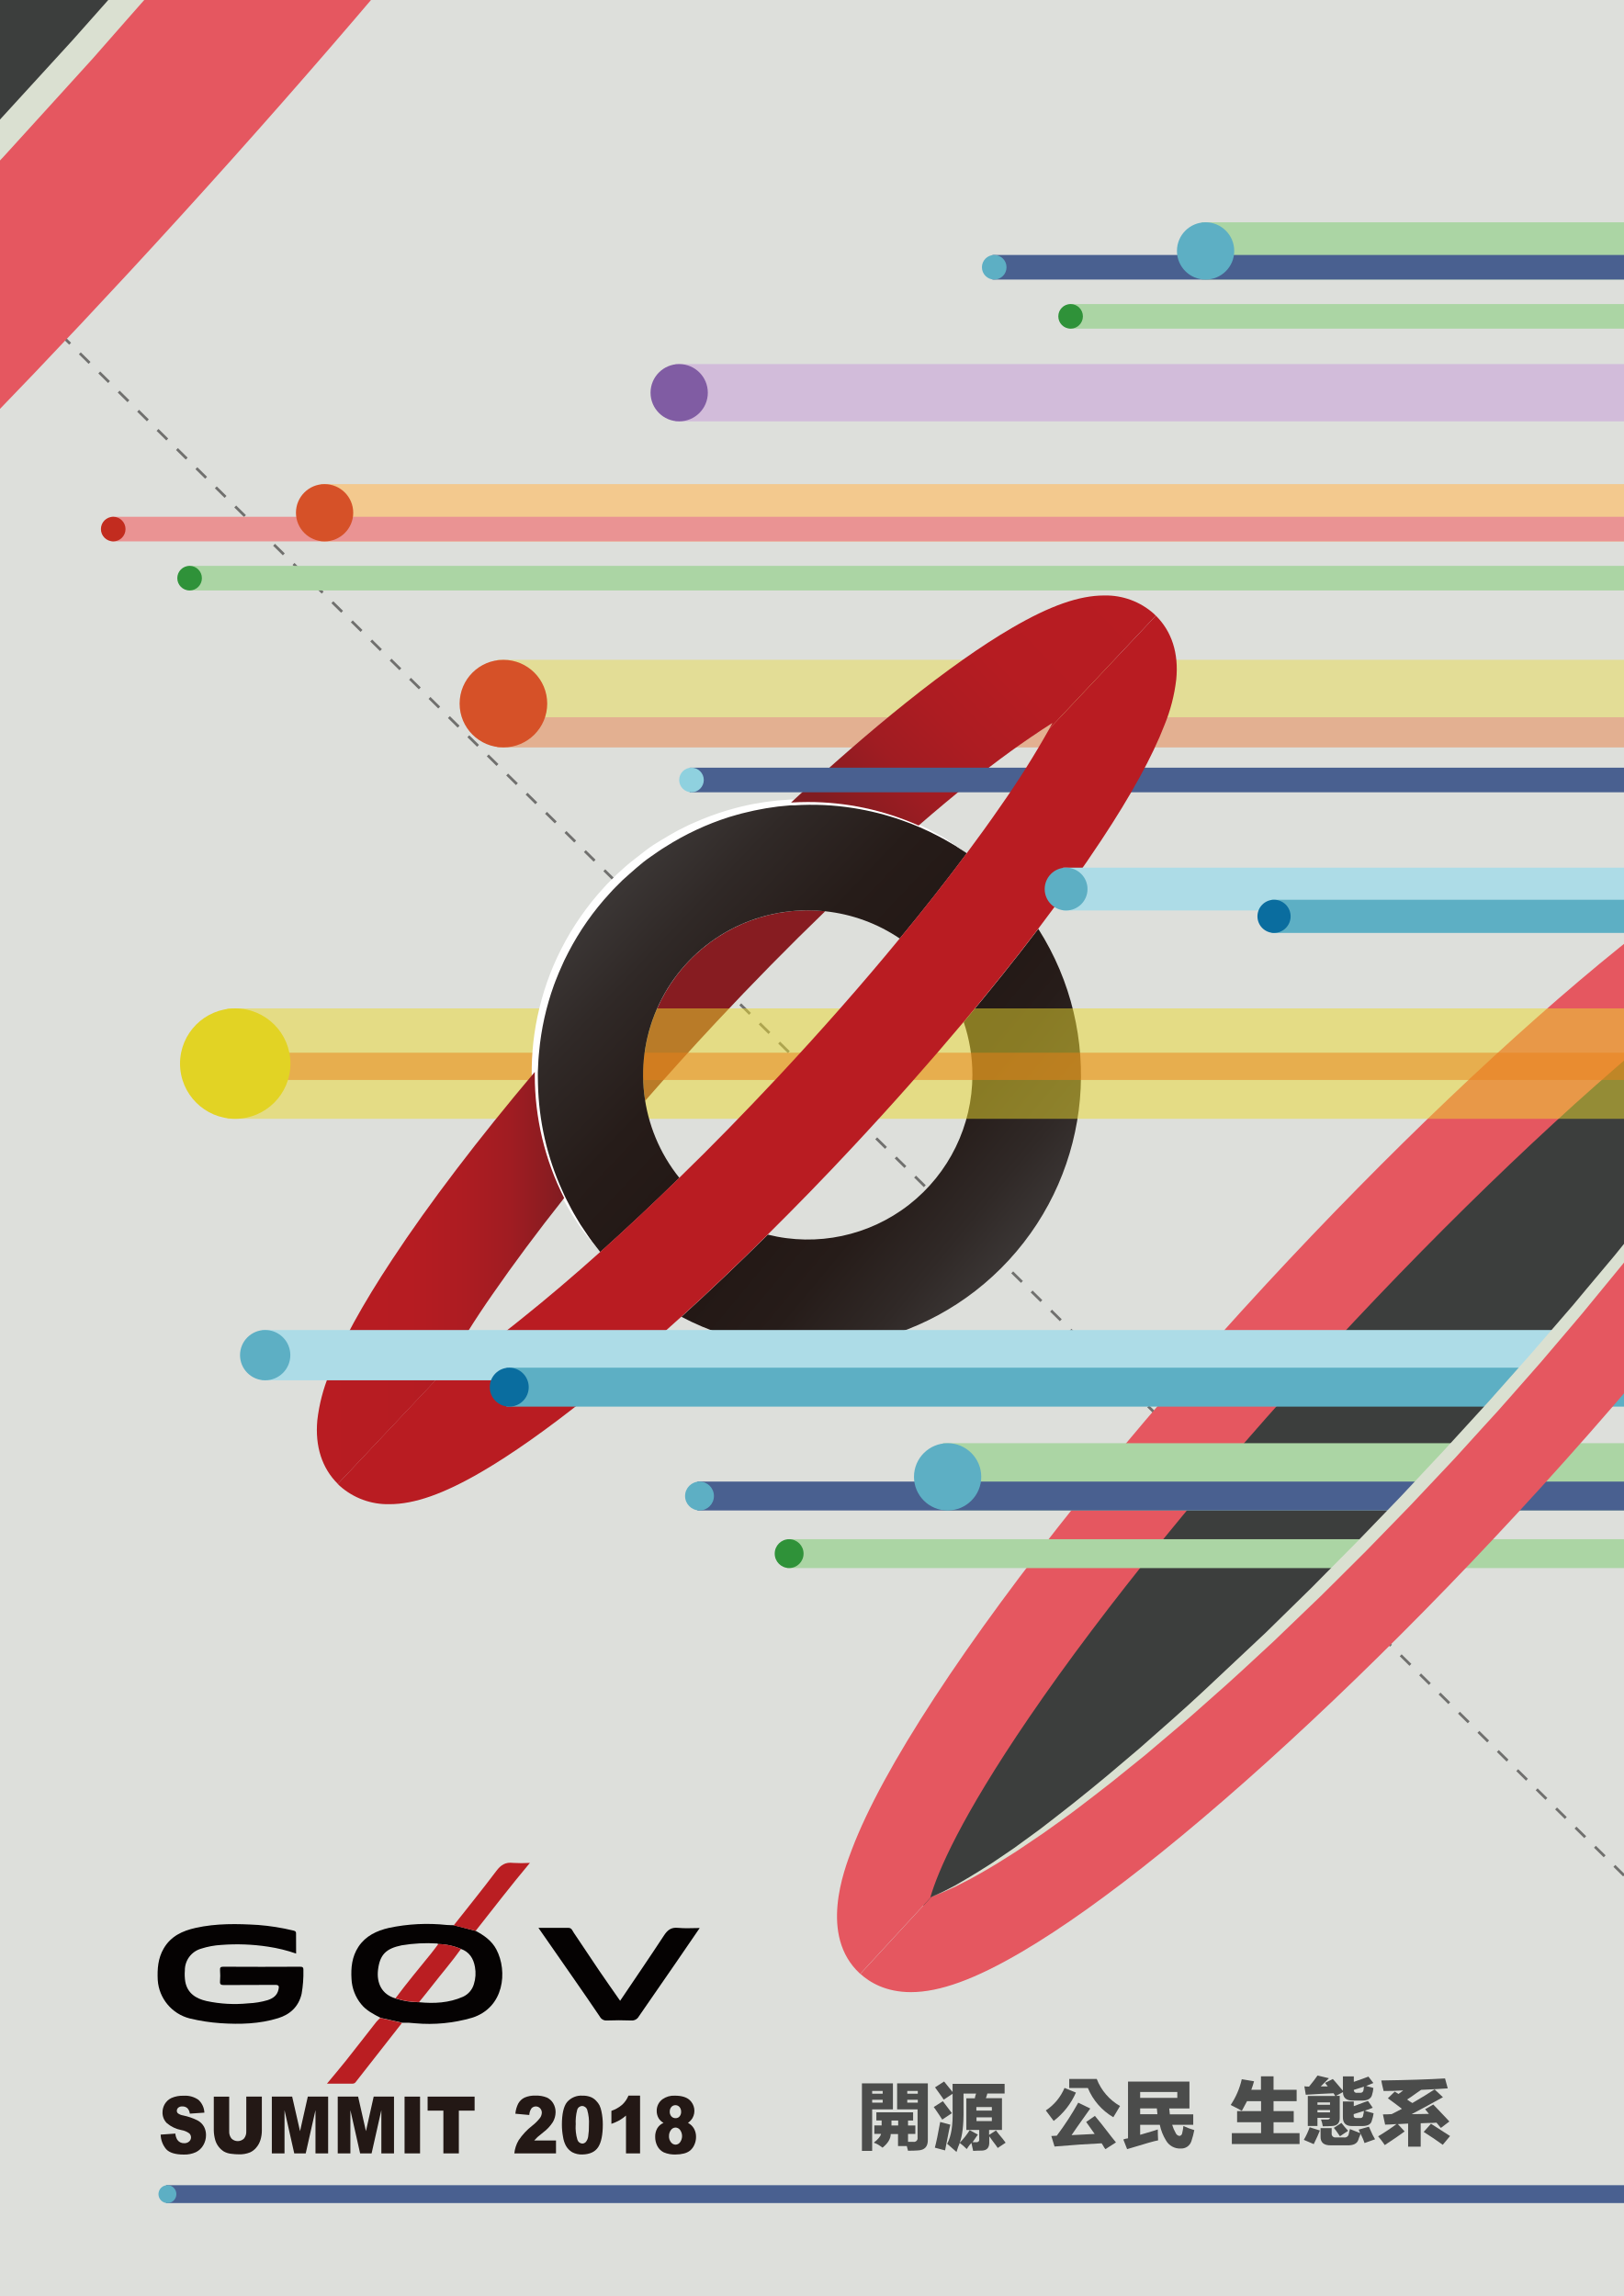
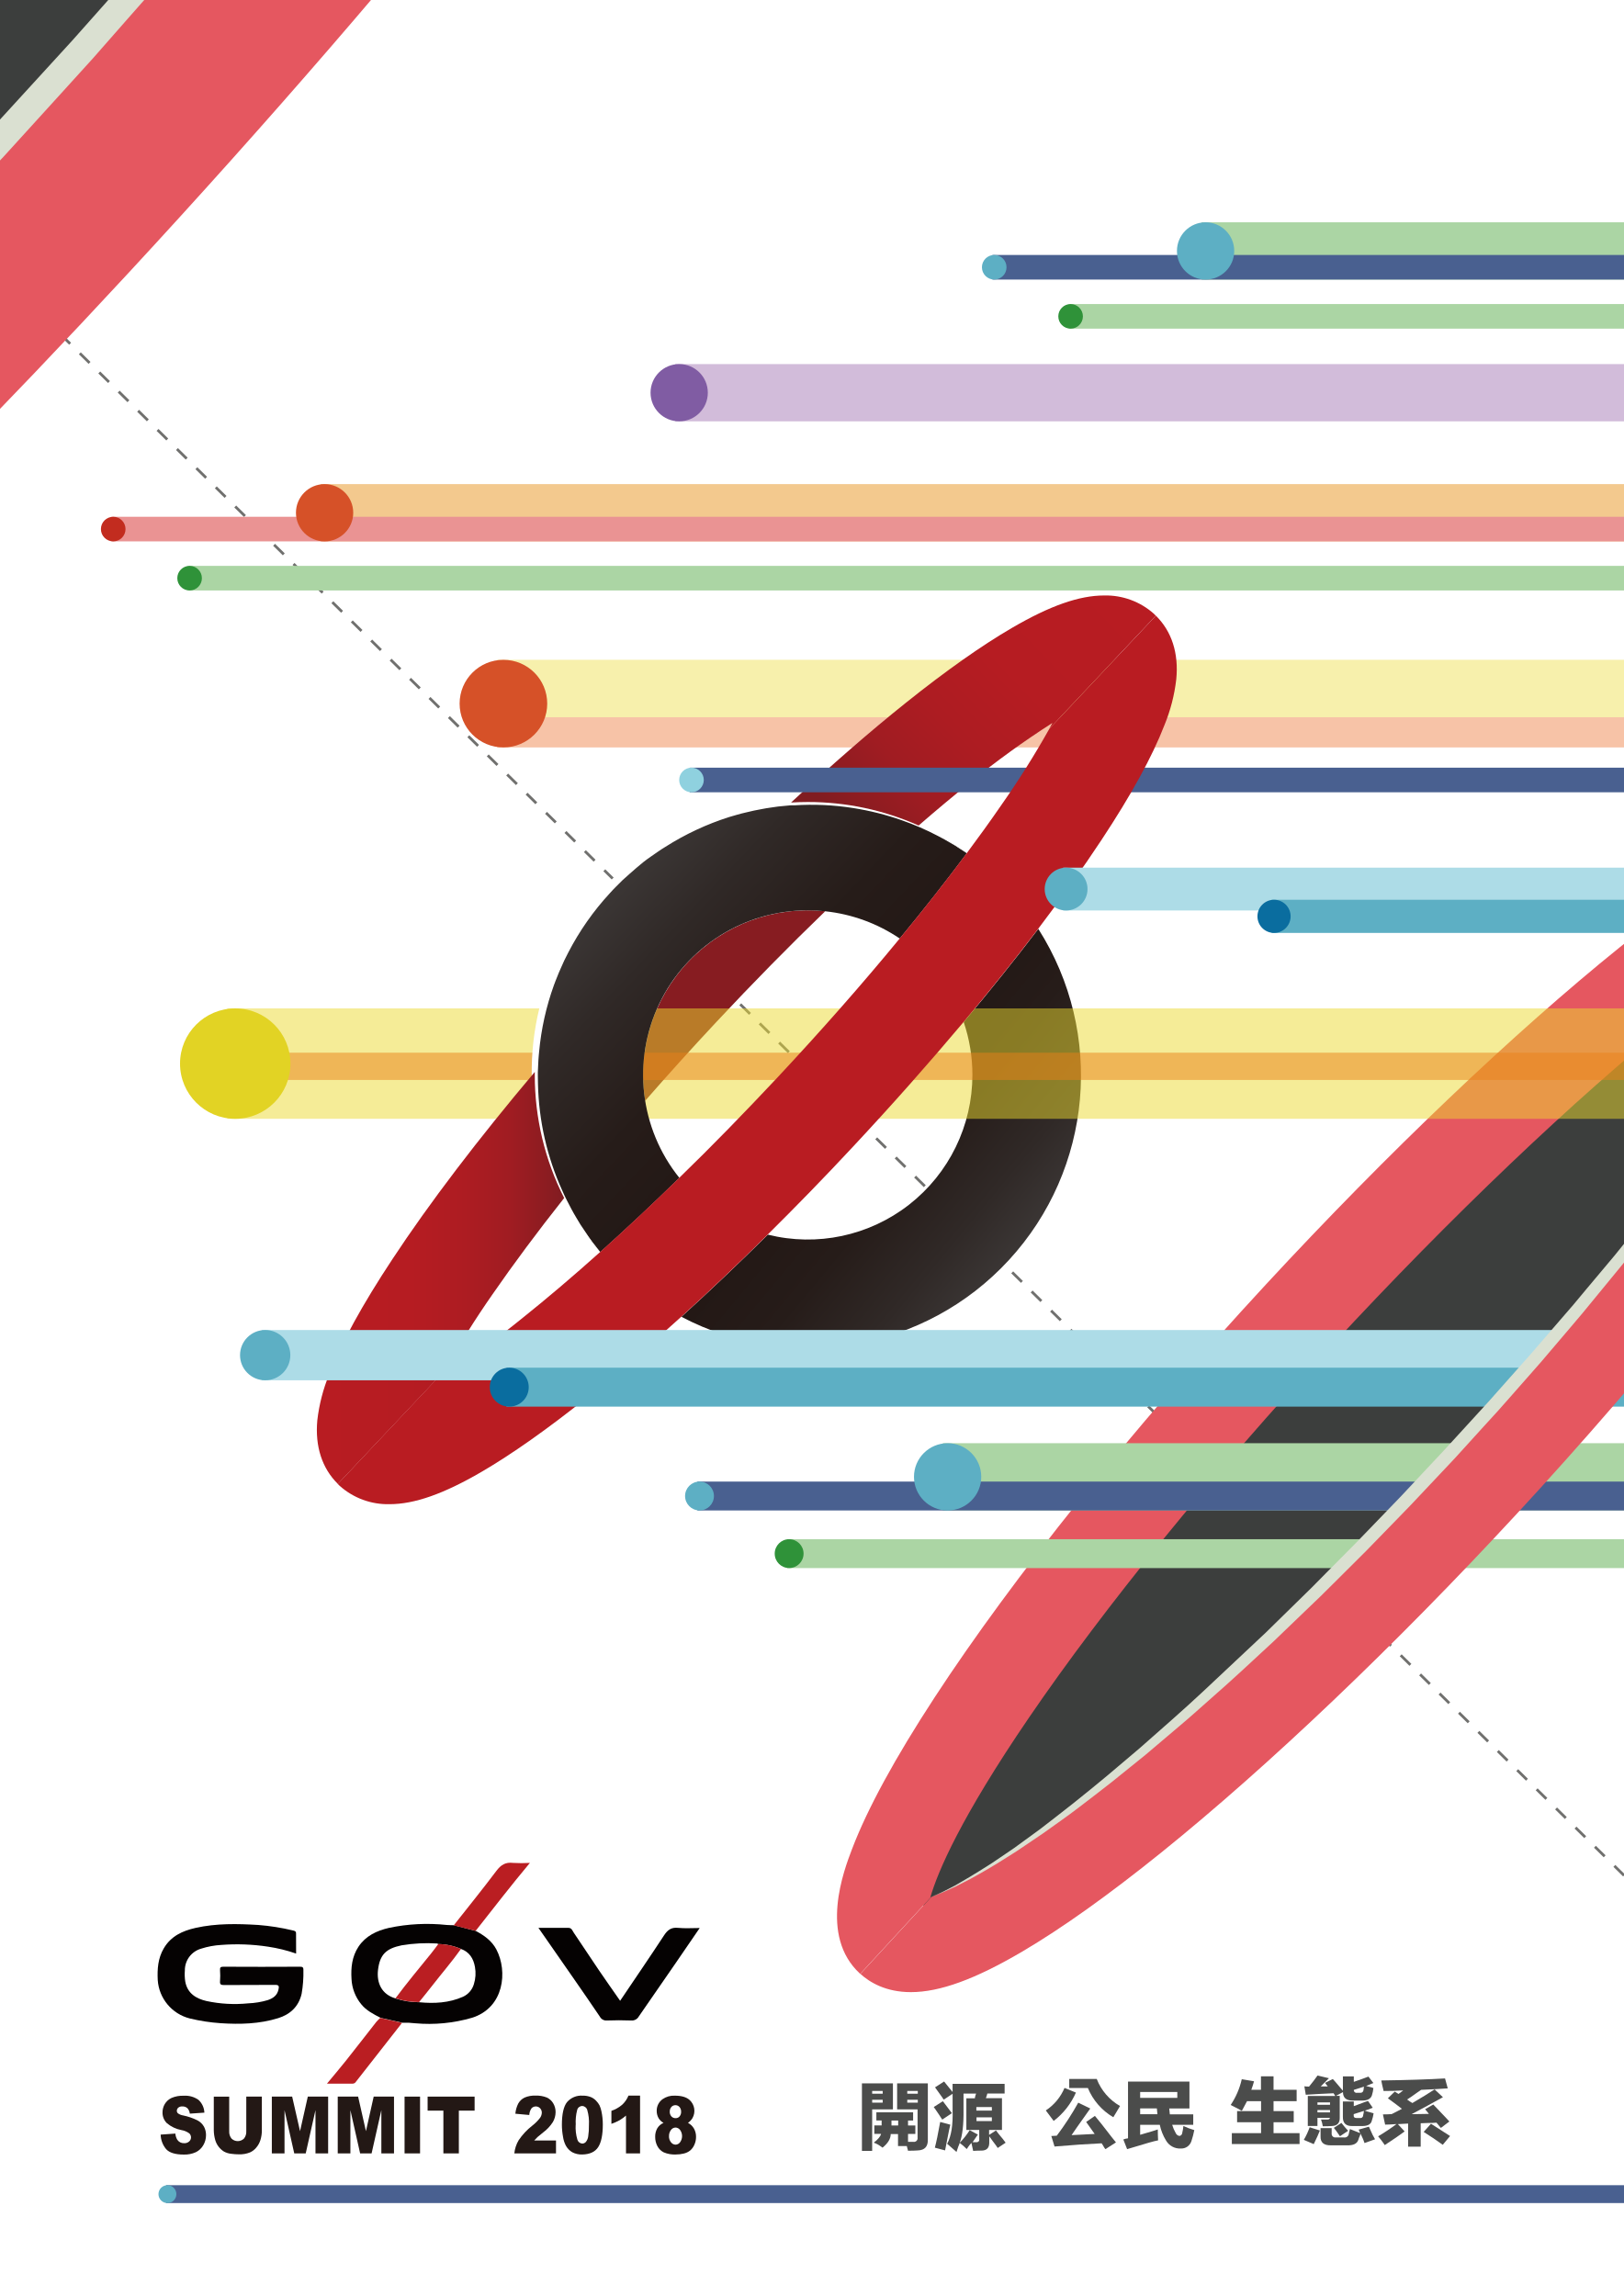
<svg xmlns="http://www.w3.org/2000/svg" xmlns:xlink="http://www.w3.org/1999/xlink" id="Layer_1" data-name="Layer 1" viewBox="0 0 595.28 841.89">
  <defs>
    <clipPath id="clip-path">
      <rect x="-5" y="-12" width="612" height="860" style="fill:none" />
    </clipPath>
    <linearGradient id="linear-gradient" x1="312.18" y1="409.19" x2="377.54" y2="463.47" gradientUnits="userSpaceOnUse">
      <stop offset="0" stop-color="#231815" />
      <stop offset="0.33" stop-color="#261c19" />
      <stop offset="0.68" stop-color="#302927" />
      <stop offset="1" stop-color="#3e3a39" />
    </linearGradient>
    <linearGradient id="linear-gradient-2" x1="219.1" y1="321.2" x2="297.1" y2="395.34" gradientUnits="userSpaceOnUse">
      <stop offset="0" stop-color="#3e3a39" />
      <stop offset="0.32" stop-color="#302927" />
      <stop offset="0.67" stop-color="#261c19" />
      <stop offset="1" stop-color="#231815" />
    </linearGradient>
    <linearGradient id="linear-gradient-3" x1="408.94" y1="212.71" x2="311.98" y2="304.86" gradientUnits="userSpaceOnUse">
      <stop offset="0" stop-color="#b81c22" />
      <stop offset="0.38" stop-color="#b61c22" />
      <stop offset="0.6" stop-color="#ad1c22" />
      <stop offset="0.78" stop-color="#a01c22" />
      <stop offset="0.93" stop-color="#8c1c21" />
      <stop offset="1" stop-color="#801c21" />
    </linearGradient>
    <linearGradient id="linear-gradient-4" x1="116.17" y1="468.59" x2="206.83" y2="468.59" xlink:href="#linear-gradient-3" />
  </defs>
  <g style="clip-path:url(#clip-path)">
-     <rect x="-5" y="-12" width="612" height="860" style="fill:#dddfdb" />
+     <rect x="-5" y="-12" width="612" height="860" style="fill:#fff" />
    <line x1="-163" y1="-60" x2="827" y2="916" style="fill:none;stroke:#70706e;stroke-miterlimit:10;stroke-dasharray:5" />
    <ellipse cx="520.68" cy="507.34" rx="265.31" ry="52.76" transform="translate(-205.14 548.45) rotate(-47.5)" style="fill:#3c3e3d" />
    <path d="M341.08,695.71c2.74-9.44,11.08-29.15,36.19-65.94,27.63-40.49,67.09-89,111.1-136.56,43.49-47,88.33-89.76,126.27-120.37,34.77-28.06,54.06-38.26,63.6-42l26.2-28.37c-3.4-3.07-9.31-6.63-18.42-6.63-10.6,0-23.57,4.72-40.81,14.86-14.58,8.57-31.81,20.86-51.21,36.51-39.14,31.58-85.22,75.49-129.76,123.63C414.6,524.54,371.4,578.37,342.6,622.47,328.2,644.53,318,663.21,312.37,678c-3,7.86-12.14,31.76,2.86,45.64l0.14,0.13,26-28.19Z" style="fill:#e55760" />
    <g style="opacity:0.8">
      <rect x="182.26" y="241.94" width="598.74" height="21.06" style="fill:#ecd92f;opacity:0.5" />
      <rect x="182.26" y="263" width="598.74" height="11.06" style="fill:#eb6721;opacity:0.5" />
    </g>
    <circle cx="184.56" cy="258" r="16.06" style="fill:#d65128" />
    <rect x="247.5" y="133.5" width="391.5" height="21" style="fill:#d2bcda" />
    <path d="M108.56,716.33a56.64,56.64,0,0,0-10.3-2.53,75.51,75.51,0,0,0-17.14-.64,29.58,29.58,0,0,0-7.41,1.38,8.23,8.23,0,0,0-5.94,8,17.17,17.17,0,0,0,.16,4.12c0.82,4.28,3.93,6.18,7.77,7.07a49.41,49.41,0,0,0,15.28.85,29.48,29.48,0,0,0,7.13-1.17c2-.66,3.53-1.72,4-3.94,0.26-1.16.16-1.67-1.25-1.66-6.24.07-12.48,0-18.72,0.06-1.11,0-1.58-.19-1.47-1.41a26.77,26.77,0,0,0,0-4c-0.06-1,.15-1.32,1.23-1.31q14,0.08,28,0c0.93,0,1.36.1,1.33,1.22a44.52,44.52,0,0,1-.65,8.71c-1.08,4.73-4.25,7.58-8.59,8.93-6.86,2.13-14,2.32-21.09,1.85a67.79,67.79,0,0,1-11.37-1.75,15.61,15.61,0,0,1-11.7-14.07c-0.2-4.05.08-8,2.21-11.62,2.64-4.5,6.85-6.42,11.65-7.5,7.61-1.7,15.3-1.55,23-1.08a81.69,81.69,0,0,1,12.66,2c0.75,0.17,1.21.28,1.19,1.18C108.53,711.45,108.56,713.81,108.56,716.33Z" style="fill:#050202;fill-rule:evenodd" />
    <path d="M174.38,708c3.09,1.66,5.91,3.61,7.6,6.82,4.21,8,2.89,21.39-9,25.07a56.29,56.29,0,0,1-20.75,2,29.61,29.61,0,0,0-4.74-.2l-8-1.8c-2.56-1.37-5.17-2.64-7.07-5a15.77,15.77,0,0,1-3.55-9.2c-0.26-4.19.16-8.23,2.54-11.86,2.66-4,6.67-5.87,11.18-6.92a67.65,67.65,0,0,1,21.19-1.07c0.88,0.07,1.76.06,2.64,0.09ZM169,714.63a21.82,21.82,0,0,0-8.31-1.79,1.21,1.21,0,0,0-.43-0.21,57.4,57.4,0,0,0-13,.67c-5.72,1.18-8,3.4-8.67,9-0.56,4.75,1.3,9,6.41,10.47a27.23,27.23,0,0,0,8.65,1.4c5.52,0.54,10.94.27,16.08-2a7.33,7.33,0,0,0,4-4.62,13.15,13.15,0,0,0,.39-6.35C173.57,718.12,172.07,715.72,169,714.63Z" style="fill:#050202;fill-rule:evenodd" />
    <path d="M197.4,706.9c3.81,0,7.38,0,11,0,1.2,0,1.46,1.05,1.94,1.76,3.11,4.59,6.15,9.23,9.26,13.82,2.52,3.71,5.11,7.36,7.75,11.16,5.45-8.1,10.87-16,16.11-24,1.31-2,2.66-3,5.13-2.74s5.15,0.06,7.93.06c-3,4.41-5.91,8.66-8.83,12.89-4.49,6.51-9,13-13.49,19.53a2.9,2.9,0,0,1-2.8,1.49c-3-.12-6-0.11-8.94,0a2.64,2.64,0,0,1-2.53-1.39q-4.66-6.89-9.42-13.72C206.19,719.5,201.89,713.34,197.4,706.9Z" style="fill:#050202;fill-rule:evenodd" />
    <path d="M174.38,708l-8.05-2c5.24-6.66,10.58-13.24,15.66-20,1.66-2.21,3.35-3.26,6.11-2.92a52.23,52.23,0,0,0,6.17,0C187.31,691.4,180.9,699.74,174.38,708Z" style="fill:#ba1e22;fill-rule:evenodd" />
    <path d="M139.4,739.93l8,1.8-16.9,21.59a1.43,1.43,0,0,1-1.21.71c-3,0-6,0-9.42,0,2.46-3,4.73-5.62,6.9-8.36,3.77-4.75,7.47-9.54,11.21-14.31A18.43,18.43,0,0,1,139.4,739.93Z" style="fill:#ba1e22;fill-rule:evenodd" />
    <path d="M169,714.63c-3.37,4.74-7.18,9.13-10.74,13.72-1.51,1.95-3.08,3.85-4.62,5.77a27.23,27.23,0,0,1-8.65-1.4c4.19-5.64,8.67-11,13.11-16.49,0.9-1.11,1.73-2.27,2.59-3.4A21.78,21.78,0,0,1,169,714.63Z" style="fill:#ba1e22;fill-rule:evenodd" />
    <path d="M356.5,394.16a60.37,60.37,0,0,1-75,58.55c-10.71,10.62-21.35,20.73-31.69,30.13A100,100,0,0,0,380.66,340.6c-8.36,11-17.54,22.47-27.35,34.17A60.1,60.1,0,0,1,356.5,394.16Z" style="fill:url(#linear-gradient)" />
    <path d="M302.53,334.14a60.37,60.37,0,0,0-66,69.49c8.36-9.58,17.09-19.25,26.08-28.87C275.89,360.55,289.34,346.87,302.53,334.14Z" style="fill:#871c21" />
    <rect x="83.35" y="369.76" width="754.65" height="40.48" style="fill:#ecd92f;opacity:0.5" />
    <rect x="86" y="386" width="758" height="10" style="fill:#e98017;opacity:0.5" />
    <path d="M262.61,374.77c-9,9.62-17.72,19.29-26.08,28.87a60.12,60.12,0,0,0,12.54,28.26c11.91-11.63,24-24,36-36.78,16-17.1,31.14-34.36,44.85-51a60,60,0,0,0-27.35-10C289.34,346.87,275.89,360.55,262.61,374.77Z" style="fill:none" />
    <path d="M281.48,452.71a60.37,60.37,0,0,0,71.82-77.95c-12.6,15-26.27,30.44-40.65,45.84C302.32,431.66,291.86,442.43,281.48,452.71Z" style="fill:none" />
    <path d="M180.6,474.54a316.2,316.2,0,0,0-18.82,30.27,322.65,322.65,0,0,0,30.06-21.72c8.95-7.15,18.42-15.21,28.22-24a100.41,100.41,0,0,1-13.22-19.81C197,451.63,188.21,463.5,180.6,474.54Z" style="fill:none" />
    <path d="M367,295.35a316.19,316.19,0,0,0,18.82-30.27,322.38,322.38,0,0,0-30.05,21.72c-6.12,4.89-12.49,10.21-19,15.89a100.17,100.17,0,0,1,17.69,10.17Q361.19,303.83,367,295.35Z" style="fill:none" />
    <circle cx="86.24" cy="390" r="20.24" style="fill:#e2d324" />
    <path d="M336.77,302.69a99.51,99.51,0,0,0-40.62-8.62c-2.07,0-4.11.07-6.15,0.19a100.21,100.21,0,0,0-93.93,98.79c0,0.37,0,.74,0,1.11a99.76,99.76,0,0,0,24,64.94c9.43-8.45,19.17-17.58,29-27.2a60.32,60.32,0,0,1,47.07-98.1,60.75,60.75,0,0,1,6.38.34,60,60,0,0,1,27.35,10c8.86-10.75,17.11-21.24,24.58-31.27A100.17,100.17,0,0,0,336.77,302.69Z" style="fill:url(#linear-gradient-2)" />
    <path d="M354.46,312.86l-2.74-1.77-1.49-1-1.85-1.07c-1.33-.77-2.85-1.67-4.62-2.55a96.69,96.69,0,0,0-13.07-5.67,101.08,101.08,0,0,0-17.83-4.5,98.24,98.24,0,0,0-21.7-1l-0.73,0-0.37,0-0.31,0-1.47.14-3,.29c-1.95.31-3.91,0.51-5.9,0.92l-3,.58c-1,.2-2,0.47-3,0.7-2,.44-4,1.07-6,1.64A99.82,99.82,0,0,0,244,310.48c-1.89,1.13-3.67,2.44-5.5,3.69s-3.56,2.64-5.24,4.11-3.36,2.93-5,4.43c-0.81.77-1.58,1.58-2.37,2.36s-1.56,1.6-2.3,2.43a99.24,99.24,0,0,0-15.25,21.76l-1.48,2.94-1.34,3c-0.47,1-.86,2-1.26,3s-0.82,2-1.17,3a98.19,98.19,0,0,0-5.44,24.46c-0.09,1-.21,2-0.26,3l-0.14,3-0.07,1.47,0,0.74v0.7q0,1.48.05,2.94a100.05,100.05,0,0,0,8.84,38.9c1.07,2.53,2.31,4.78,3.41,6.91,0.53,1.08,1.15,2,1.7,3l1.6,2.67c2.18,3.29,3.92,5.89,5.26,7.53l2,2.59-2.11-2.49a91.9,91.9,0,0,1-5.62-7.31l-1.72-2.64c-0.59-.93-1.26-1.88-1.83-2.93-1.17-2.07-2.52-4.31-3.7-6.83s-2.39-5.21-3.6-8.09l-1.6-4.53c-0.54-1.55-.94-3.18-1.43-4.83a101.5,101.5,0,0,1-3.39-21.86A98.38,98.38,0,0,1,197,372.93a105.79,105.79,0,0,1,3.5-12.64,96.71,96.71,0,0,1,5.29-12.36,98.57,98.57,0,0,1,7-11.72,97.32,97.32,0,0,1,8.6-10.75c0.77-.86,1.55-1.7,2.38-2.5s1.62-1.64,2.45-2.42c1.7-1.55,3.38-3.12,5.17-4.55s3.6-2.82,5.41-4.21,3.73-2.62,5.67-3.77,3.89-2.3,5.85-3.39c1-.53,2-1,3-1.5l1.5-.74,1.52-.67a100.9,100.9,0,0,1,12.29-4.57c2.08-.57,4.12-1.19,6.19-1.62,1-.22,2.05-0.49,3.08-0.67l3.08-.53c2-.36,4.1-0.54,6.11-0.8l3-.22,1.47-.11,0.43,0h0.37l0.73,0a100.19,100.19,0,0,1,22,1.54,91.67,91.67,0,0,1,18,5.12A97.37,97.37,0,0,1,344,306c0.86,0.5,1.7.93,2.44,1.41l2.09,1.35,1.8,1.16,1.44,1Z" style="fill:#fff" />
    <path d="M423.1,225.11a26.45,26.45,0,0,0-18.34-6.76c-9.1,0-19.81,3.76-33.68,11.84-11.12,6.47-24.21,15.7-38.88,27.43-13.21,10.55-27.47,23-42.19,36.65,2-.12,4.08-0.19,6.15-0.19a99.51,99.51,0,0,1,40.62,8.62c6.55-5.68,12.92-11,19-15.89a322.38,322.38,0,0,1,30.05-21.72c-0.37.69-.76,1.42-1.17,2.16l39.07-41.47C423.54,225.54,423.33,225.32,423.1,225.11Z" style="fill:url(#linear-gradient-3)" />
    <path d="M180.6,474.54c7.61-11,16.45-22.91,26.23-35.25a99.47,99.47,0,0,1-10.77-45.13c0-.37,0-0.74,0-1.11-20.69,24.53-38.6,48-52.23,68.71-11,16.64-18.76,30.81-23.13,42.14a63.23,63.23,0,0,0-4.37,16.92c-0.87,9.55,1.74,17.58,7.54,23.3L163,502.63A330.92,330.92,0,0,1,180.6,474.54Z" style="fill:url(#linear-gradient-4)" />
    <rect x="252.86" y="281.49" width="594.14" height="9.02" style="fill:#496090" />
    <circle cx="253.51" cy="286" r="4.51" style="fill:#8fd1df" />
    <path d="M423.76,225.76L384.7,267.24A330.81,330.81,0,0,1,367,295.35q-5.83,8.46-12.58,17.51c-7.47,10-15.72,20.52-24.58,31.27C316.17,360.77,301,378,285,395.12c-12,12.79-24,25.15-36,36.78-9.86,9.62-19.59,18.75-29,27.2-9.8,8.78-19.27,16.84-28.22,24a322.67,322.67,0,0,1-30.06,21.72c0.37-.7.77-1.43,1.18-2.18l-39.08,41.49c0.22,0.22.44,0.44,0.67,0.65a26.46,26.46,0,0,0,18.34,6.77c9.1,0,19.81-3.76,33.68-11.84,11.12-6.48,24.2-15.7,38.88-27.43,10.85-8.66,22.4-18.58,34.34-29.43,10.35-9.4,21-19.51,31.69-30.13,10.38-10.29,20.83-21,31.17-32.11,14.39-15.39,28-30.81,40.65-45.84,9.82-11.7,19-23.16,27.35-34.17,8.63-11.37,16.41-22.27,23.14-32.47,11-16.63,18.76-30.81,23.13-42.14a63.19,63.19,0,0,0,4.38-16.92C432.18,239.51,429.57,231.48,423.76,225.76Z" style="fill:#b91c22" />
    <circle cx="249" cy="144" r="10.5" style="fill:#805ca3" />
    <rect x="68.86" y="207.49" width="594.14" height="9.02" style="fill:#abd5a4" />
    <circle cx="69.51" cy="212" r="4.51" style="fill:#2f9239" />
    <rect x="95.9" y="487.69" width="679.98" height="18.43" style="fill:#addce7" />
    <circle cx="97.22" cy="496.9" r="9.22" style="fill:#5dafc4" />
    <rect x="185.68" y="501.5" width="526.81" height="14.28" style="fill:#5dafc4" />
    <circle cx="186.7" cy="508.64" r="7.14" style="fill:#0a6d9f" />
    <rect x="117.5" y="177.51" width="516.5" height="21" style="fill:#f3c98e" />
    <rect x="40.86" y="189.49" width="594.14" height="9.02" style="fill:#ea9393" />
    <circle cx="41.51" cy="194" r="4.51" style="fill:#c22c1f" />
    <circle cx="119" cy="188.01" r="10.5" style="fill:#d65128" />
    <rect x="288.56" y="564.39" width="697.43" height="10.59" style="fill:#abd5a4" />
    <circle cx="289.31" cy="569.68" r="5.29" style="fill:#2f9239" />
    <rect x="345.65" y="529.19" width="606.3" height="24.65" style="fill:#abd5a4" />
    <rect x="255.69" y="543.26" width="697.43" height="10.59" style="fill:#496090" />
    <circle cx="256.45" cy="548.55" r="5.29" style="fill:#5dafc4" />
    <rect x="60.91" y="801.26" width="555.17" height="6.55" style="fill:#496090" />
    <circle cx="61.38" cy="804.54" r="3.28" style="fill:#5dafc4" />
    <circle cx="347.41" cy="541.52" r="12.33" style="fill:#5dafc4" />
    <rect x="389.73" y="318.15" width="579.27" height="15.7" style="fill:#addce7" />
    <circle cx="390.85" cy="326" r="7.85" style="fill:#5dafc4" />
    <rect x="466.21" y="329.92" width="448.79" height="12.16" style="fill:#5dafc4" />
    <circle cx="467.08" cy="336" r="6.08" style="fill:#0a6d9f" />
    <rect x="391.85" y="111.49" width="594.13" height="9.02" style="fill:#abd5a4" />
    <circle cx="392.5" cy="116" r="4.51" style="fill:#2f9239" />
    <rect x="440.49" y="81.51" width="516.5" height="21" style="fill:#abd5a4" />
    <rect x="363.85" y="93.49" width="594.13" height="9.02" style="fill:#496090" />
    <circle cx="364.5" cy="98" r="4.51" style="fill:#5dafc4" />
    <circle cx="441.99" cy="92.01" r="10.5" style="fill:#5dafc4" />
    <path d="M203.85,789.6H188.56a11.79,11.79,0,0,1,1.59-4.83,23,23,0,0,1,5-5.35,15.73,15.73,0,0,0,2.86-2.87,3.48,3.48,0,0,0,.63-1.86,2.32,2.32,0,0,0-.62-1.63,2.16,2.16,0,0,0-3.15,0,4.6,4.6,0,0,0-.83,2.46l-5.1-.47a10.08,10.08,0,0,1,1.1-3.81,5.3,5.3,0,0,1,2.26-2.1,9.14,9.14,0,0,1,4-.73,10.16,10.16,0,0,1,4.18.7,5.27,5.27,0,0,1,2.35,2.14,6.2,6.2,0,0,1,.86,3.23,7.27,7.27,0,0,1-1,3.63,14.36,14.36,0,0,1-3.57,3.81q-1.54,1.21-2.06,1.69t-1.22,1.26h8v4.71Z" style="fill:#231815" />
    <path d="M206,779.11q0-5.93,1.88-8.31a6.87,6.87,0,0,1,5.73-2.37,7.65,7.65,0,0,1,3,.52,5.56,5.56,0,0,1,1.94,1.35A7.14,7.14,0,0,1,219.8,772a9.85,9.85,0,0,1,.69,2.14A22.53,22.53,0,0,1,221,779q0,5.67-1.69,8.29T213.5,790a7.33,7.33,0,0,1-3.74-.84,6.44,6.44,0,0,1-2.34-2.46,10.07,10.07,0,0,1-1-3.15A24.29,24.29,0,0,1,206,779.11Zm5.05,0a15.89,15.89,0,0,0,.62,5.43,2,2,0,0,0,1.79,1.46,1.77,1.77,0,0,0,1.34-.62,4,4,0,0,0,.84-2,23.21,23.21,0,0,0,.27-4.16,16.34,16.34,0,0,0-.62-5.57,2,2,0,0,0-1.86-1.43,1.92,1.92,0,0,0-1.83,1.46A17.2,17.2,0,0,0,211.08,779.12Z" style="fill:#231815" />
    <path d="M234.66,768.43V789.6H229.5V775.73a15.5,15.5,0,0,1-2.42,1.75,17.61,17.61,0,0,1-2.93,1.28V774a11.89,11.89,0,0,0,4-2.29,9.28,9.28,0,0,0,2.25-3.29h4.21Z" style="fill:#231815" />
    <path d="M243.26,778.41a5,5,0,0,1-1.75-1.62,5.25,5.25,0,0,1-.75-2.81,5.16,5.16,0,0,1,2.16-4.27,7.21,7.21,0,0,1,4.47-1.28q3.68,0,5.43,1.59a5.38,5.38,0,0,1,1.06,6.63,6.14,6.14,0,0,1-1.65,1.76,5.38,5.38,0,0,1,2.22,2.14,6,6,0,0,1,.73,3,6.82,6.82,0,0,1-.63,2.92,5.73,5.73,0,0,1-1.55,2.09,5.93,5.93,0,0,1-2.29,1.09,11.8,11.8,0,0,1-2.92.35,10.1,10.1,0,0,1-4.45-.78,5.28,5.28,0,0,1-2.34-2.3,7.16,7.16,0,0,1-.8-3.39,6,6,0,0,1,.75-3.1A4.89,4.89,0,0,1,243.26,778.41Zm2,4.87a3.37,3.37,0,0,0,.74,2.25,2.17,2.17,0,0,0,1.69.87,2.1,2.1,0,0,0,1.64-.89,3.85,3.85,0,0,0,0-4.51,2.16,2.16,0,0,0-1.69-.88A2.1,2.1,0,0,0,246,781,3.49,3.49,0,0,0,245.27,783.28Zm0.28-9a2.51,2.51,0,0,0,.59,1.74,2,2,0,0,0,1.58.66,1.82,1.82,0,0,0,1.44-.65,2.5,2.5,0,0,0,.56-1.69,2.57,2.57,0,0,0-.59-1.75,2,2,0,0,0-3,0A2.49,2.49,0,0,0,245.55,774.32Z" style="fill:#231815" />
    <path d="M58.9,782.71l5.39-.38A5.07,5.07,0,0,0,65,784.6a2.86,2.86,0,0,0,2.5,1.26,2.56,2.56,0,0,0,1.87-.65,2,2,0,0,0,.66-1.5,2,2,0,0,0-.63-1.45,6.76,6.76,0,0,0-2.9-1.21,11.63,11.63,0,0,1-5.32-2.53,5.4,5.4,0,0,1-1.6-4,6,6,0,0,1,.82-3,5.63,5.63,0,0,1,2.46-2.24,10.29,10.29,0,0,1,4.51-.82,8.39,8.39,0,0,1,5.36,1.48,6.68,6.68,0,0,1,2.2,4.72l-5.34.36a3.43,3.43,0,0,0-.89-2,2.65,2.65,0,0,0-1.88-.64,2.08,2.08,0,0,0-1.49.48,1.54,1.54,0,0,0-.5,1.16,1.22,1.22,0,0,0,.41.89,4.32,4.32,0,0,0,1.9.77,21.75,21.75,0,0,1,5.32,1.84,5.89,5.89,0,0,1,2.34,2.31,6.46,6.46,0,0,1,.73,3.08,7.26,7.26,0,0,1-1,3.69,6.36,6.36,0,0,1-2.73,2.56,9.87,9.87,0,0,1-4.42.87q-4.68,0-6.48-2A8.6,8.6,0,0,1,58.9,782.71Z" style="fill:#231815" />
    <path d="M90.32,768.78H96v12.4a11.73,11.73,0,0,1-.51,3.48,7.72,7.72,0,0,1-1.59,2.87,6.33,6.33,0,0,1-2.27,1.72,10.18,10.18,0,0,1-4,.7,22.07,22.07,0,0,1-2.92-.21,7,7,0,0,1-2.65-.84,7.46,7.46,0,0,1-3.15-4.19,14,14,0,0,1-.53-3.52v-12.4h5.65v12.7a3.93,3.93,0,0,0,.83,2.66,3.26,3.26,0,0,0,4.6,0,3.92,3.92,0,0,0,.83-2.67v-12.7Z" style="fill:#231815" />
    <path d="M99.66,768.78h7.45L110,781.45l2.85-12.67h7.45V789.6h-4.64V773.73l-3.58,15.88h-4.2l-3.57-15.87V789.6H99.66V768.78Z" style="fill:#231815" />
    <path d="M123.84,768.78h7.45l2.87,12.67L137,768.78h7.45V789.6h-4.64V773.73l-3.58,15.88h-4.2l-3.57-15.87V789.6h-4.64V768.78Z" style="fill:#231815" />
    <path d="M148.31,768.78H154V789.6h-5.68V768.78Z" style="fill:#231815" />
    <path d="M156.76,768.78H174v5.14h-5.78V789.6h-5.67V773.92h-5.78v-5.14Z" style="fill:#231815" />
    <path d="M704.66,302.71l-0.22-.2-26.2,28.37,0.58-.22c-2.74,9.44-11.08,29.15-36.18,65.93-27.64,40.49-67.09,89-111.1,136.56-43.49,47-88.33,89.76-126.27,120.37-35.09,28.32-54.42,38.44-63.84,42.06l-26,28.19c3.39,3.09,9.32,6.7,18.51,6.7,10.6,0,23.57-4.72,40.81-14.86,14.58-8.57,31.81-20.86,51.21-36.51,39.14-31.58,85.23-75.49,129.76-123.63C605.3,501.82,648.49,448,677.29,403.88c14.41-22.06,24.58-40.74,30.23-55.53C710.53,340.5,719.67,316.59,704.66,302.71Z" style="fill:#e55760" />
    <path d="M678.24,330.88l0.57-.24h0v0a115.83,115.83,0,0,1-5.39,14.78c-1.07,2.4-2.23,4.75-3.35,7.13s-2.4,4.67-3.6,7-2.48,4.63-3.78,6.91-2.56,4.59-3.89,6.85l-4.07,6.74c-1.35,2.25-2.7,4.51-4.14,6.7l-4.27,6.61-2.14,3.31c-0.73,1.13-1.47,2.18-2.21,3.27l-8.86,13C627,421.48,620.89,430,614.5,438.36S601.67,455,595.18,463.22l-10,12.19-5,6.09-5.08,6-10.21,12-10.4,11.82-5.21,5.9L544,523l-10.58,11.66-10.79,11.45-5.39,5.72-5.48,5.65-11,11.3-11.15,11.11-5.59,5.54-5.68,5.45L467,601.78c-7.7,7.13-15.35,14.31-23.27,21.21-3.93,3.48-7.83,7-11.85,10.36s-8,6.83-12,10.17l-12.26,9.89c-4.13,3.28-8.3,6.41-12.46,9.61s-8.52,6.16-12.77,9.24l-6.53,4.41-3.26,2.2-3.33,2.1c-4.41,2.84-8.95,5.5-13.54,8l-3.5,1.81-1.75.9-1.79.82c-1.2.54-2.38,1.11-3.59,1.61l-3.66,1.44L345,694c1.18-.56,2.33-1.19,3.5-1.78l1.74-.9,1.7-1,3.4-2c2.26-1.31,4.45-2.75,6.67-4.12,1.12-.68,2.2-1.41,3.28-2.15l3.24-2.2,3.24-2.2,3.17-2.31,6.34-4.62c4.12-3.22,8.29-6.35,12.37-9.63s8.19-6.57,12.17-9.91l12-10.16c7.83-6.93,15.75-13.77,23.38-20.92s15.26-14.31,22.87-21.48l11.22-11,5.6-5.49,5.51-5.58,11.05-11.14,10.89-11.28,5.44-5.65,5.37-5.74,10.73-11.46,10.59-11.58,5.29-5.79,5.21-5.87,10.41-11.74,10.25-11.88,5.13-5.93,5-6,10.07-12,9.87-12.2c3.33-4,6.54-8.17,9.76-12.28s6.51-8.2,9.6-12.4l9.43-12.52,9.19-12.75c0.75-1.06,1.56-2.13,2.27-3.18l2.21-3.24,4.43-6.47c1.51-2.14,2.93-4.33,4.35-6.52l4.29-6.57c1.41-2.2,2.74-4.45,4.11-6.68s2.74-4.45,4-6.74,2.62-4.53,3.83-6.84,2.43-4.63,3.58-7a115.53,115.53,0,0,0,6.06-14.46l0,0Z" style="fill:#dae0d1" />
    <ellipse cx="-25" cy="1.16" rx="546.12" ry="108.6" transform="translate(-8.96 -18.06) rotate(-47.5)" style="fill:#3c3e3d" />
    <path d="M-394.71,388.92c5.64-19.43,22.8-60,74.49-135.73C-263.33,169.84-182.11,70-91.52-27.92-2-124.68,90.31-212.68,168.41-275.7c71.57-57.75,111.28-78.75,130.92-86.38l53.93-58.39c-7-6.32-19.16-13.65-37.93-13.65-21.82,0-48.52,9.72-84,30.6-30,17.65-65.48,42.94-105.41,75.16C45.34-263.35-49.52-173-141.19-73.88c-102.17,110.44-191.09,221.25-250.37,312-29.65,45.4-50.59,83.86-62.23,114.31-6.18,16.17-25,65.38,5.9,94l0.29,0.26,53.6-58Z" style="fill:#e55760" />
    <path d="M353.72-420.07l-0.46-.41-53.93,58.39,1.19-.46c-5.65,19.44-22.81,60-74.48,135.71C169.15-143.48,87.92-43.65-2.67,54.28-92.19,151-184.5,239-262.6,302.06c-72.24,58.29-112,79.13-131.42,86.59l-53.6,58c7,6.36,19.18,13.8,38.1,13.8,21.82,0,48.51-9.72,84-30.6,30-17.65,65.48-42.94,105.41-75.16,80.57-65,175.43-155.39,267.1-254.49C149.18-10.2,238.09-121,297.38-211.8,327-257.2,348-295.66,359.61-326.1,365.79-342.28,384.61-391.48,353.72-420.07Z" style="fill:#e55760" />
    <path d="M299.33-362.08l1.18-.49,0.06,0,0,0.06-2.32,7.76c-0.85,2.56-1.81,5.08-2.71,7.63-0.46,1.27-.91,2.55-1.39,3.81l-1.56,3.74-3.12,7.49c-0.5,1.26-1.09,2.47-1.67,3.69L286-324.75l-3.46,7.33c-1.11,2.47-2.43,4.83-3.65,7.24L275.2-303c-1.26,2.39-2.45,4.83-3.78,7.18l-4,7.06c-2.68,4.69-5.28,9.44-8,14.09L251-260.8l-4.2,6.94c-1.38,2.33-2.9,4.56-4.34,6.85l-8.8,13.61-4.4,6.81c-1.5,2.34-3,4.48-4.55,6.73l-18.24,26.72c-12.61,17.56-25.2,35.18-38.34,52.31-12.86,17.37-26.41,34.2-39.78,51.17L107.83-64.58,97.56-52,87.09-39.68Q76.63-27.31,66.08-15L44.68,9.31,34,21.47l-10.89,12L1.3,57.46-20.91,81-32,92.8-43.3,104.44l-22.6,23.25q-11.45,11.47-23,22.87L-100.37,162l-11.7,11.21c-7.81,7.46-15.57,15-23.42,22.4l-23.78,22c-7.89,7.38-16.06,14.45-24.13,21.64s-16.11,14.39-24.4,21.33-16.41,14.06-24.75,20.93l-25.23,20.35L-261,304.4l-3.21,2.46-6.42,4.92-12.84,9.84-3.22,2.45-3.29,2.38-6.58,4.75-13.16,9.49-13.43,9.1-6.71,4.54-6.87,4.31-6.87,4.3-3.44,2.15c-1.15.71-2.34,1.36-3.5,2l-7,4c-2.36,1.32-4.64,2.76-7.07,4l-7.21,3.72-3.6,1.85-3.69,1.69c-2.47,1.1-4.89,2.29-7.39,3.32l-7.53,3,7.38-3.31c2.44-1.15,4.8-2.45,7.2-3.66l3.59-1.85,3.5-2,7-4c2.36-1.3,4.59-2.81,6.88-4.22l6.83-4.3c1.13-.72,2.29-1.41,3.4-2.17l3.34-2.27,6.67-4.55,6.66-4.55L-325,347-312,337.5l12.77-9.85,6.38-4.92,3.19-2.46,3.14-2.55,12.58-10.18,6.29-5.08,3.15-2.54,3.05-2.59,24.61-20.91c16.12-14.27,32.41-28.34,48.14-43.06,16-14.46,31.41-29.46,47.08-44.22,7.74-7.48,15.39-15.06,23.09-22.58l11.53-11.3,11.35-11.49,22.75-22.93,22.41-23.23L-39.28,86l11.05-11.81L-6.15,50.56l21.8-23.84,10.9-11.92L37.27,2.73,58.7-21.44,79.79-45.9,90.35-58.11l10.38-12.37,20.72-24.78,20.31-25.11,5.1-6.26,2.55-3.13,2.49-3.18,10-12.71,10-12.71c1.65-2.12,3.34-4.22,5-6.37l4.84-6.45L201-197l18.91-26.25c1.55-2.18,3.21-4.38,4.67-6.55l4.55-6.66,9.12-13.32c1.51-2.23,3.09-4.41,4.54-6.68l4.4-6.76,8.8-13.53c2.89-4.54,5.62-9.17,8.44-13.75l4.2-6.89c1.42-2.29,2.68-4.66,4-7l4-7c1.31-2.35,2.71-4.65,3.91-7.06l3.73-7.16,1.87-3.58c0.62-1.19,1.26-2.38,1.8-3.61l3.45-7.3,1.73-3.65c0.54-1.23,1-2.48,1.56-3.72,1-2.49,2.1-5,3.06-7.48l2.68-7.63,0,0Z" style="fill:#dae0d1" />
    <path d="M316,763.92h11.36v9.54h-7.61v15.22H316V763.92Zm3.75,2.79v1h3.86v-1h-3.86Zm0,4.29h3.86v-1.07h-3.86V771Zm1.61,3.54h13.4v3H332.9v1.82h2.68v3.11H332.9v2.9h2a1.33,1.33,0,0,0,1.5-1.5v-10.4h-7.5v-9.54h11.26v20.58q0.11,3.86-3.65,4-1.29.11-3.64,0.11a3.53,3.53,0,0,0-.21-0.86,7.72,7.72,0,0,0-.21-0.86h-3.22v-4.4h-2.68q0,2.57-3,5a5.2,5.2,0,0,1-.75-0.54,9.07,9.07,0,0,0-2.47-1.29q2.36-1.82,2.68-3.22h-2.47v-3.11h2.68v-1.82h-1.93v-3Zm5.47,3v1.82h2.46v-1.82h-2.46Zm5.79-10.83v1h3.86v-1h-3.86Zm0,3.22V771h3.86v-1.07h-3.86Z" style="fill:#4b4c4b" />
    <path d="M345.66,770.46q0.54,0.64,1.39,1.82l1.93,2.57-3.54,2.36q-0.86-1.39-2.79-4.18,0.11,0.22-.32-0.43Zm-1,7.61,3.75,1c-0.07.43-.21,1-0.43,1.82q-1,4.82-1.5,7.61l-3.75-1Q343.51,784.62,344.69,778.08Zm20.48,3.11q0.43,0.54,1.07,1.39,1.71,2,2.47,3.11l-2.9,1.93q-0.54-.86-1.71-2.36l-1.39-1.93v2.36q0,2.79-2.68,2.89-1.72,0-3.22.11-0.11-.54-0.43-1.93a7.11,7.11,0,0,0-.21-1,14.58,14.58,0,0,0-1.29,1.61,2.58,2.58,0,0,1-.43.64,24.22,24.22,0,0,0-2.57-2.25,10.23,10.23,0,0,1-.54,1.39l-0.64,1.93-3.43-3q2.25-4.07,2-12.33v-6l-3.22,2.14a4,4,0,0,1-.54-0.75q-1.72-2.47-2.68-3.75l3.32-2.14q1.61,1.93,3.11,3.86v-3h19.08v3.54h-6.33a16.16,16.16,0,0,1-.54,1.72h5.9V781h-4.72v1.82Zm-10.94-11.79h3.22v-0.21a8.21,8.21,0,0,1,.43-1.5h-4.61v5.9q0.11,8.15-1.39,12.12a27.24,27.24,0,0,0,3.65-4.61l3,1.61q-1,1.5-1.93,2.79H358a0.9,0.9,0,0,0,1-1.07V781h-4.72V769.39Zm3.75,3.22v1.29h5.68v-1.29H358Zm5.68,5.15v-1.39H358v1.39h5.68Z" style="fill:#4b4c4b" />
    <path d="M383.41,773.85a18.4,18.4,0,0,0,6.86-8.26l4.18,1.71a26.53,26.53,0,0,1-8.15,10.4q-0.54-.75-1.93-2.57Zm18,2q1.93,2.25,6.11,7.72,1.07,1.39,1.61,2l-3.86,2.47a4.08,4.08,0,0,1-.54-0.75,13.09,13.09,0,0,0-.86-1.39q-7.29.32-17.26,1.18l-1.18-3.86,2-.11A104.58,104.58,0,0,0,395.31,771l4.4,2.14q-1.18,1.61-4.72,6.65-1.5,2.15-2.14,3.11l8.47-.43-3.11-4.4Zm9.22-3.65q-0.32.64-1.18,2t-1.29,2.14a22.24,22.24,0,0,1-9.33-10.72H392v-3.32h10.08A19.54,19.54,0,0,0,410.64,772.24Z" style="fill:#4b4c4b" />
    <path d="M424.47,780.82q0,2,.11,4-1.18.21-3.43,0.86-5.14,1.5-7.93,2.36l-1.39-3.54a6,6,0,0,1,1.72-.43v-20.8h22.52v9.86h-7.4l0.21,2.14h8.58v3.86h-7.72a14.42,14.42,0,0,0,1.29,3,1.76,1.76,0,0,0,1.39,1.07,1.17,1.17,0,0,0,1-1.07,16.13,16.13,0,0,0,.43-2.57,28.37,28.37,0,0,0,4,1.5,32.19,32.19,0,0,1-1.07,4.07,3.87,3.87,0,0,1-3.86,2.68,5.87,5.87,0,0,1-5.47-3,17.74,17.74,0,0,1-2.25-5.68H418v3.65q1.5-.43,4.72-1.39ZM418,767.09v2.14h13.62v-2.14H418Zm6.33,8.15-0.21-2.14H418v2.14h6.33Z" style="fill:#4b4c4b" />
    <path d="M451.61,782.17h10.72v-4h-8.79v-4.07h8.79v-3.65h-5.15q-0.54,1.07-1.72,3.22c0.07-.14,0,0-0.21.32q-0.86-.53-4.07-2.14a27.85,27.85,0,0,0,4.07-9.44l4.5,0.75q-0.43,1.61-1,3.11h3.54v-4.93h4.61v4.93h8.47v4.18h-8.47v3.65h7.4v4.07h-7.4v4h9.54v4H451.61v-4Z" style="fill:#4b4c4b" />
    <path d="M478,784.63a26.13,26.13,0,0,0,2.14-4.61l3.75,1.18q-0.64,1.72-2.25,5Zm10.62-22.3q0.64,0.64,1.71,1.93l2,2.36v-5.25h4v2q3.43-1.18,5.36-1.93l1.82,2.36-2.68,1.07a21.84,21.84,0,0,0,2.14.54q-0.32,0,.54.21a12.87,12.87,0,0,1-.54,2.68q-0.64,1.93-3.54,1.93h-3.54q-3.54,0-3.54-3.11l-2.57,1.39h1.39v7.93q0.11,2.89-2.68,3.11-1.61.11-3.54,0.11a11.36,11.36,0,0,0-.64-2.47h2.25q1,0,1-.64H483v3h-3.54v-11h10.08a11.46,11.46,0,0,0-.64-1q-5.15.22-10.18,0.54L478.2,765a12.11,12.11,0,0,0,1.72.11q1.93-2.36,3.11-4.07l4.18,1-3,3h2.57l-1-1.29ZM483,770.91v0.86h4.61v-0.86H483Zm0,2.79v0.86h4.61V773.7H483Zm11.47,8.79q0.21-.86.43-1.82,1.93,0.75,3.75,1.5a10.11,10.11,0,0,0-.54-1.29l3.75-1.07q0.21,0.43.54,1.18a23.74,23.74,0,0,0,1.72,3.43l-3.86,1.39A18.61,18.61,0,0,0,499.1,783l-0.32-.64a5.56,5.56,0,0,1-.54,1.5,3.54,3.54,0,0,1-.21.64q-0.64,2.25-4.18,2.14H488q-4,.11-3.86-3.32v-3h4.07v1.93a1.33,1.33,0,0,0,1.5,1.5h3A1.54,1.54,0,0,0,494.49,782.49ZM489,780.24l2.79-1.82a35.85,35.85,0,0,0,2.46,2.89l-3,2q-0.54-.75-1.5-2.14A12.13,12.13,0,0,1,489,780.24Zm12.54-9.86,1.72,2.47a20,20,0,0,1-2.9,1.07,9.94,9.94,0,0,0,1.72.54c0.71,0.21,1.21.36,1.5,0.43a13.58,13.58,0,0,1-.64,2.68q-0.43,2-3.54,2h-3.54q-3.65.11-3.54-3.43v-5.58h4v1.72q1.5-.54,4-1.5A12.91,12.91,0,0,1,501.57,770.37Zm-1.82,5.36a10.49,10.49,0,0,0,.32-1.72q-1.82.54-3.75,1.18v0.43q-0.11,1,1.07,1h1.18A1,1,0,0,0,499.75,775.73Zm0.11-9.22a1.51,1.51,0,0,0,.11-0.64,4.6,4.6,0,0,0,.11-0.75l-2,.64a17.3,17.3,0,0,0-1.72.54,1,1,0,0,0,1.18,1.07h1.18A1.08,1.08,0,0,0,499.86,766.51Z" style="fill:#4b4c4b" />
    <path d="M511.33,766.94l1.39,0.86,1.72-1.29q-3.65.22-7.18,0.21-0.22-.75-0.54-2.25l-0.32-1.61q14.47-.21,23.37-0.75l1,3.65q-4.72.32-9.76,0.54-0.54.43-1.71,1.18-2.36,1.72-3.43,2.36a15,15,0,0,0,1.93,1.29q5.15-3,8.15-5L529,769q-5.79,3.22-11.47,6.22,3.64-.11,6.33-0.11l-1.39-1.71,3-1.72q1.39,1.39,4.5,4.72,1,1.07,1.39,1.5l-3.11,2.36-1.61-1.93a28.37,28.37,0,0,1-2.9.11q-1.93.11-2.89,0.11v8.58h-4.61v-8.47l-3.75.21,2.47,2.68q-2.68,2-7.29,5a4.81,4.81,0,0,0-.43-0.64,27.91,27.91,0,0,0-2-2.57,78.52,78.52,0,0,0,6.75-4.5q-2.79.22-4.18,0.21L507,775.3q1.61,0,3.22-.11,1.61-.86,3.75-1.93-2.15-1.71-5.15-3.86Zm13.29,11.79q3.43,2.15,7,4.5l-2.68,3.22q-3.22-2.36-7-4.72Z" style="fill:#4b4c4b" />
  </g>
</svg>
